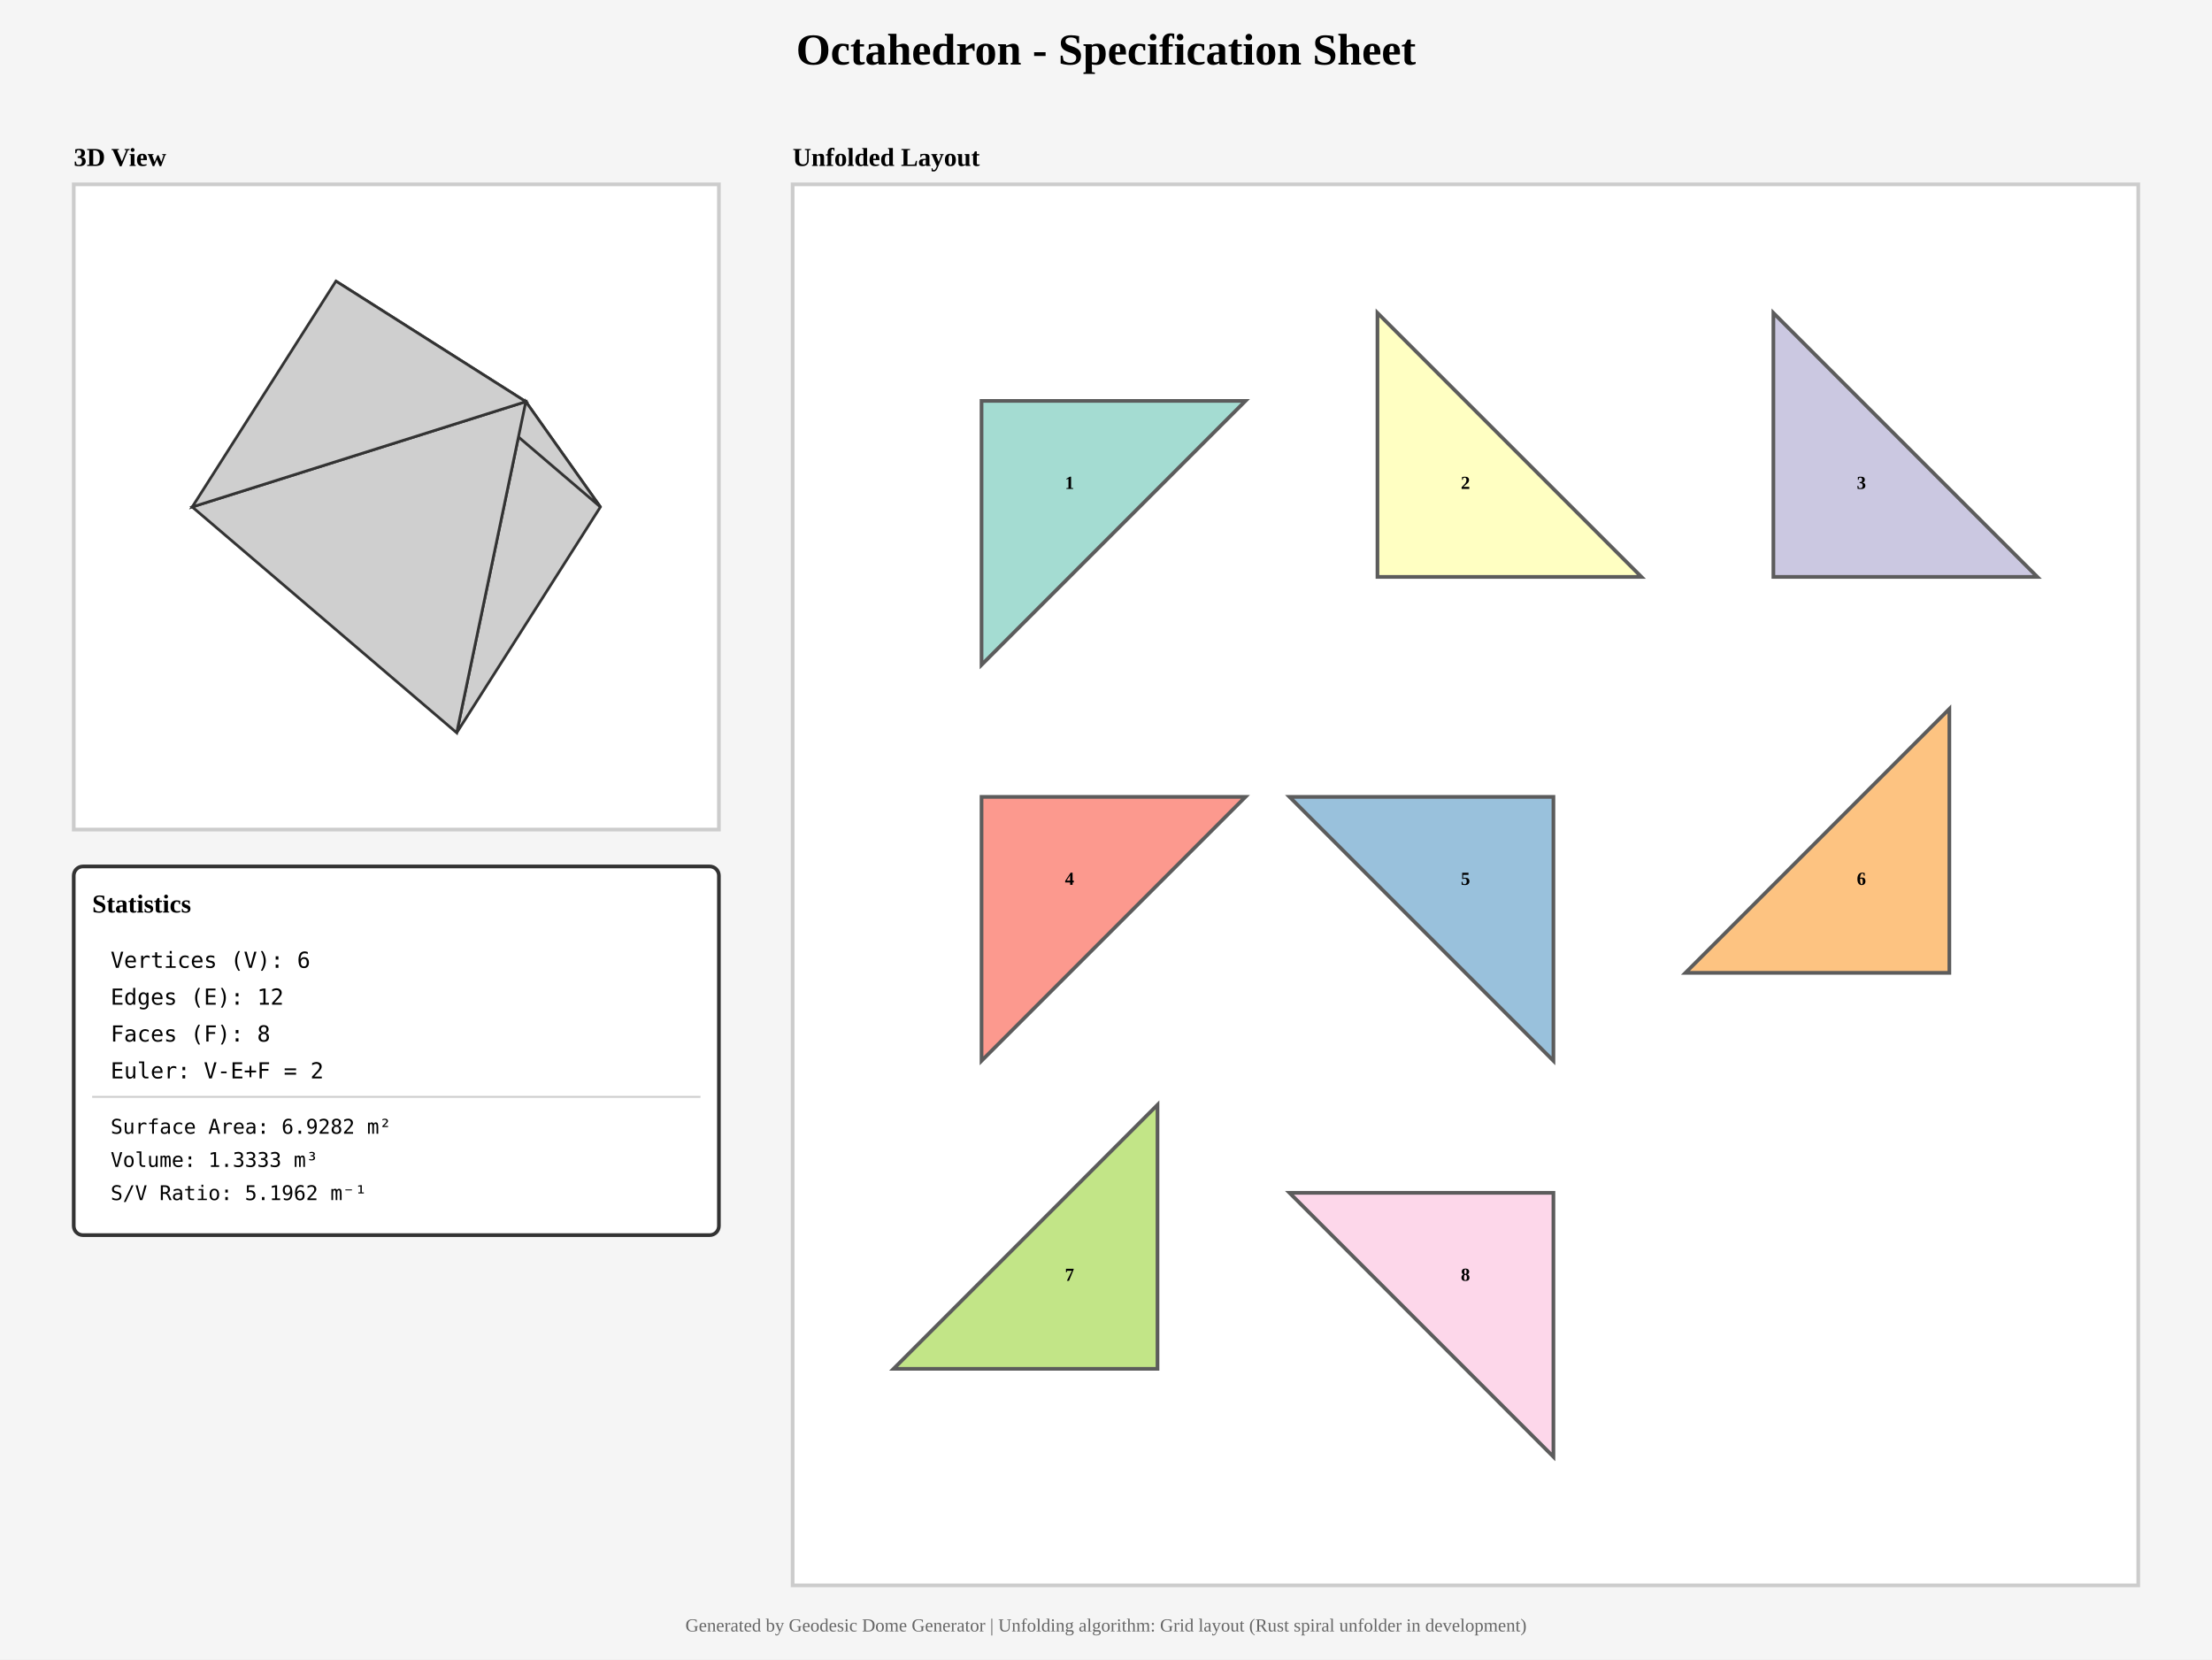
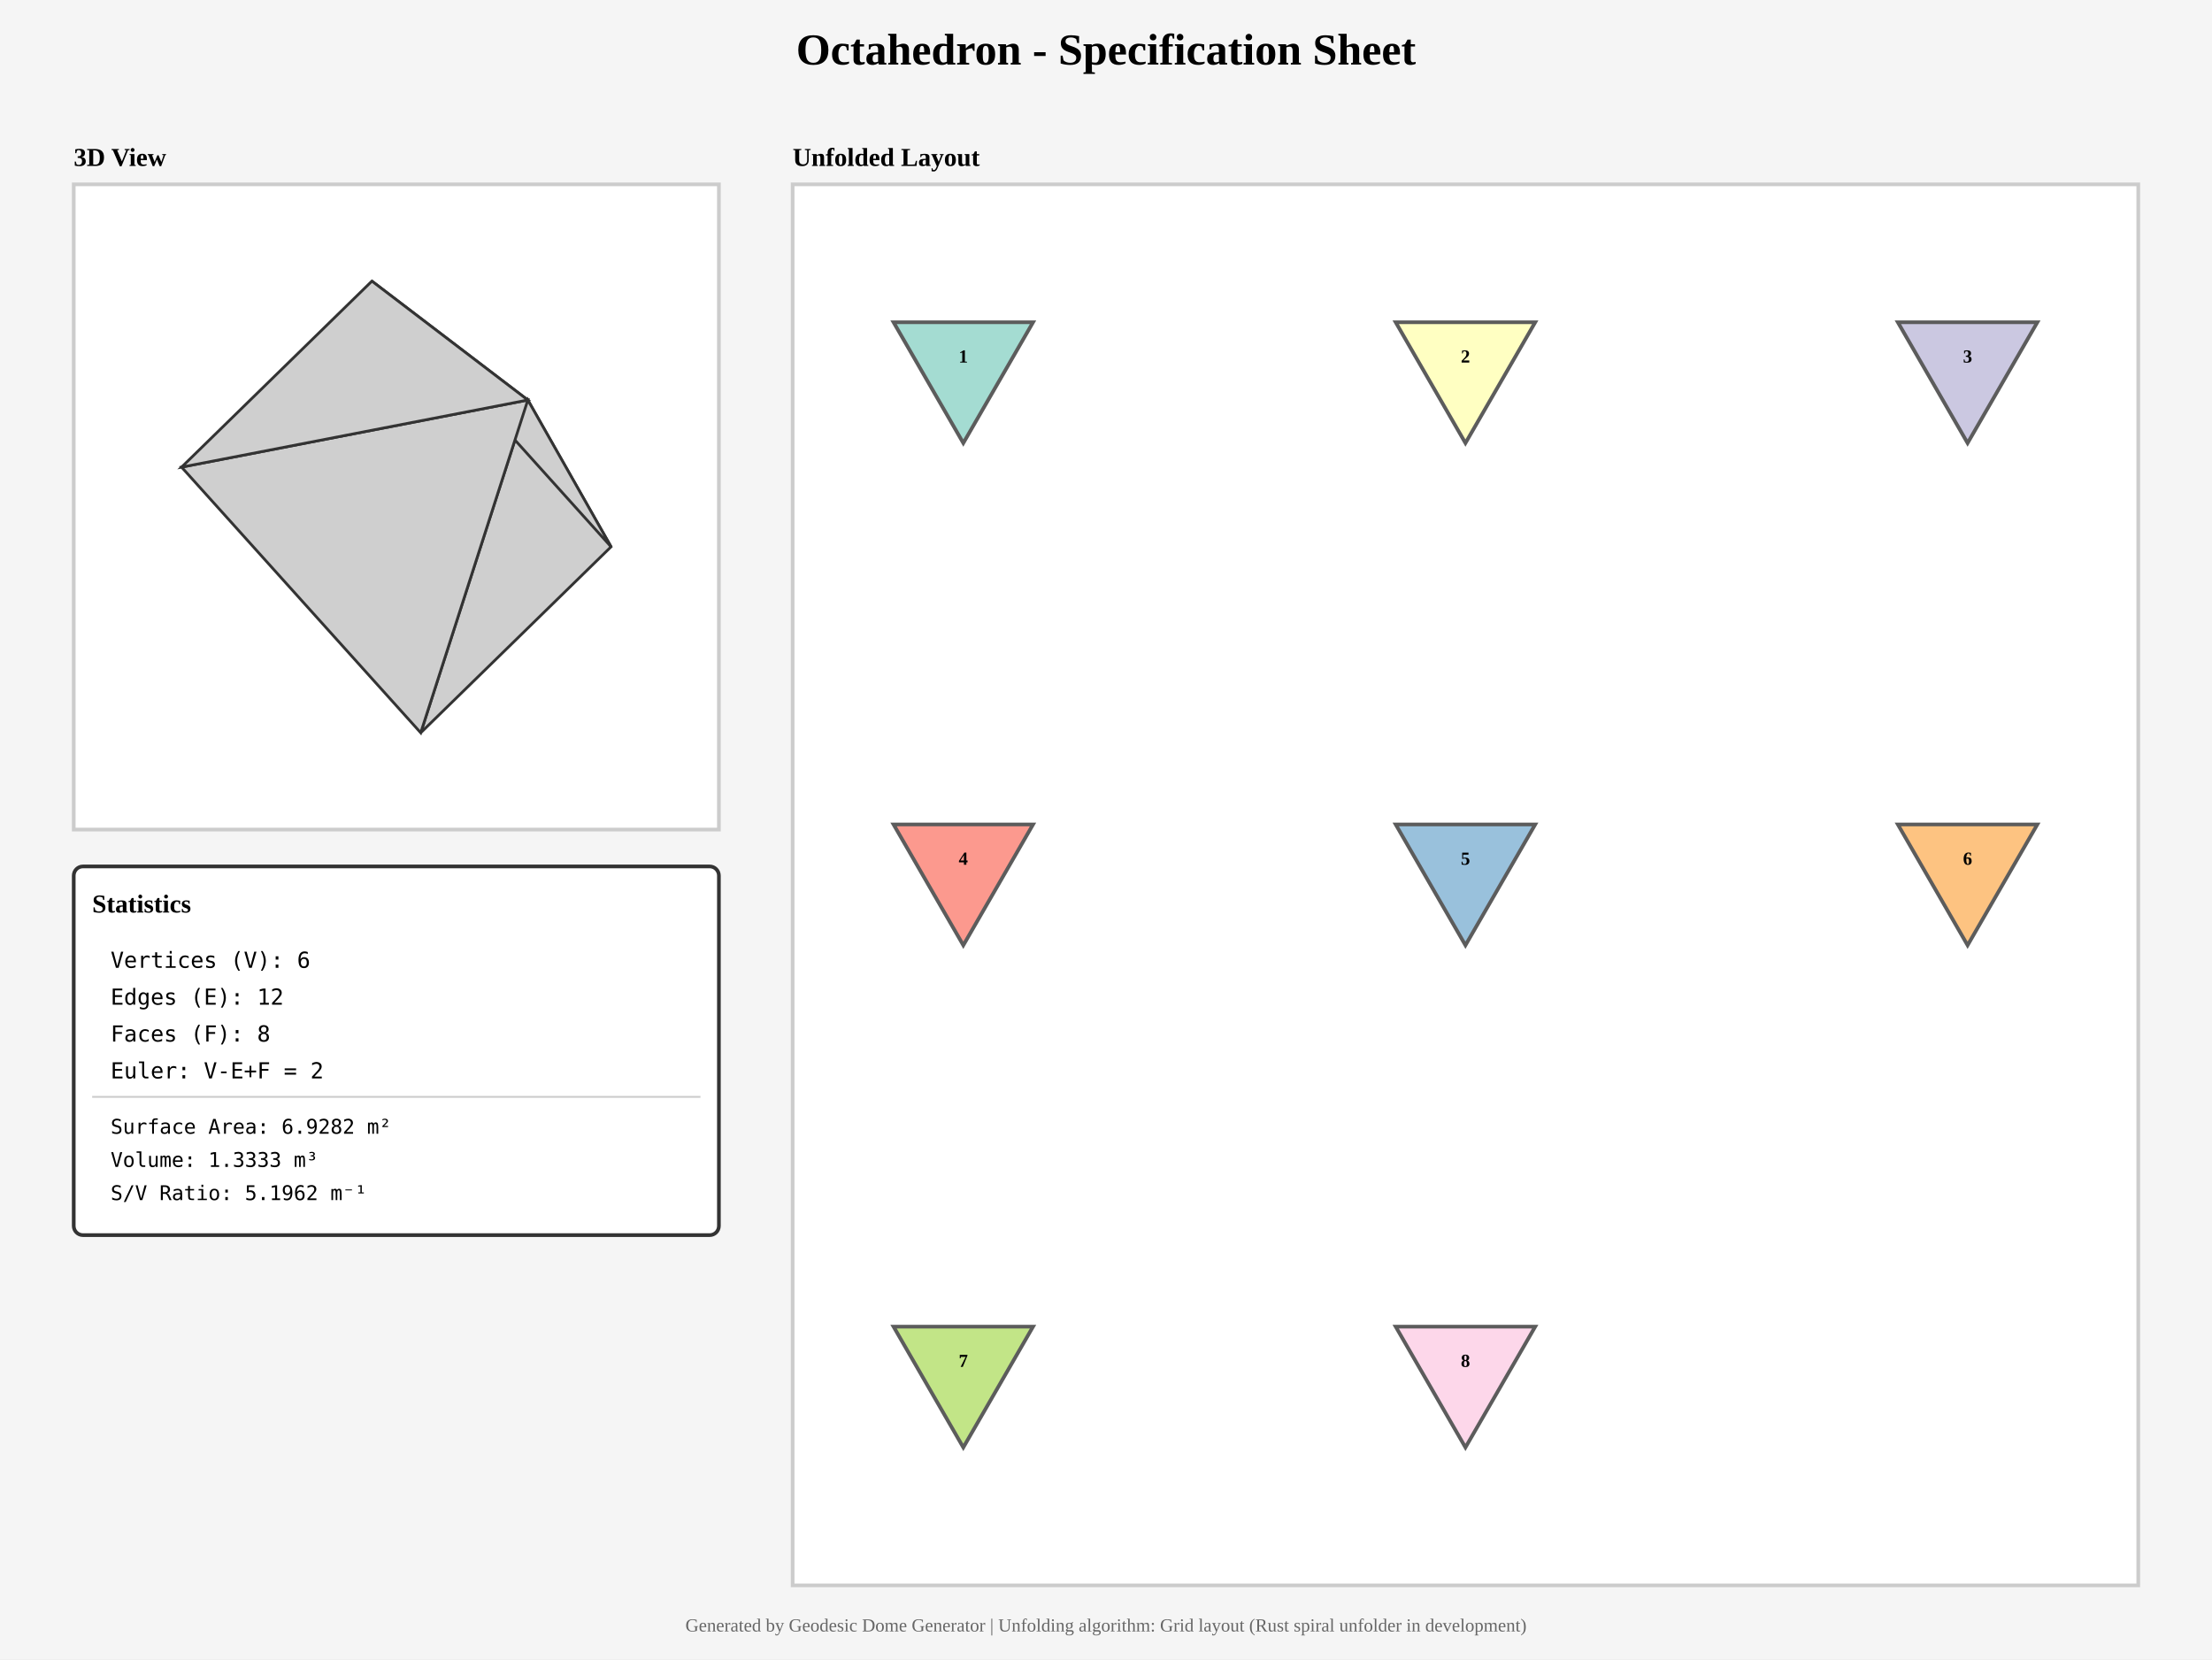
<svg xmlns="http://www.w3.org/2000/svg" width="1200" height="900">
  <rect width="1200" height="900" fill="#f5f5f5" />
  <text x="600.0" y="35" text-anchor="middle" font-size="24" font-weight="bold">Octahedron - Specification Sheet</text>
  <text x="40" y="90" font-size="14" font-weight="bold">3D View</text>
  <text x="430" y="90" font-size="14" font-weight="bold">Unfolded Layout</text>
  <rect x="40" y="100" width="350" height="350" fill="white" stroke="#ccc" stroke-width="2" />
-   <polygon points="325.72,275.00 247.76,397.50 285.26,217.88" fill="rgb(207,207,207)" stroke="#333" stroke-width="1.5" />
-   <polygon points="325.72,275.00 285.26,217.88 182.24,152.50" fill="rgb(207,207,207)" stroke="#333" stroke-width="1.5" />
-   <polygon points="104.28,275.00 285.26,217.88 247.76,397.50" fill="rgb(207,207,207)" stroke="#333" stroke-width="1.5" />
-   <polygon points="104.28,275.00 182.24,152.50 285.26,217.88" fill="rgb(207,207,207)" stroke="#333" stroke-width="1.5" />
+   <polygon points="331.50,296.60 228.24,397.50 286.35,217.00" fill="rgb(207,207,207)" stroke="#333" stroke-width="1.5" />
+   <polygon points="331.50,296.60 286.35,217.00 201.76,152.50" fill="rgb(207,207,207)" stroke="#333" stroke-width="1.5" />
+   <polygon points="98.50,253.40 286.35,217.00 228.24,397.50" fill="rgb(207,207,207)" stroke="#333" stroke-width="1.5" />
+   <polygon points="98.50,253.40 201.76,152.50 286.35,217.00" fill="rgb(207,207,207)" stroke="#333" stroke-width="1.5" />
  <rect x="40" y="470" width="350" height="200" fill="white" stroke="#333" stroke-width="2" rx="5" />
  <text x="50" y="495" font-size="14" font-weight="bold">Statistics</text>
  <text x="60" y="525" font-size="12" font-family="monospace">
    <tspan x="60" dy="0">Vertices (V): 6</tspan>
    <tspan x="60" dy="20">Edges (E): 12</tspan>
    <tspan x="60" dy="20">Faces (F): 8</tspan>
    <tspan x="60" dy="20">Euler: V-E+F = 2</tspan>
  </text>
  <line x1="50" y1="595" x2="380" y2="595" stroke="#ccc" stroke-width="1" />
  <text x="60" y="615" font-size="11" font-family="monospace">
    <tspan x="60" dy="0">Surface Area: 6.9282 m²</tspan>
    <tspan x="60" dy="18">Volume: 1.3333 m³</tspan>
    <tspan x="60" dy="18">S/V Ratio: 5.1962 m⁻¹</tspan>
  </text>
  <rect x="430" y="100" width="730" height="760" fill="white" stroke="#ccc" stroke-width="2" />
-   <polygon points="675.67,217.48 532.48,360.67 532.48,217.48" fill="#8dd3c7" stroke="#333" stroke-width="2" opacity="0.8" />
-   <text x="580.21" y="265.21" text-anchor="middle" font-size="10" font-weight="bold">1</text>
-   <polygon points="890.46,312.94 747.27,312.94 747.27,169.75" fill="#ffffb3" stroke="#333" stroke-width="2" opacity="0.8" />
-   <text x="795.00" y="265.21" text-anchor="middle" font-size="10" font-weight="bold">2</text>
-   <polygon points="1105.25,312.94 962.06,169.75 962.06,312.94" fill="#bebada" stroke="#333" stroke-width="2" opacity="0.8" />
-   <text x="1009.79" y="265.21" text-anchor="middle" font-size="10" font-weight="bold">3</text>
-   <polygon points="675.67,432.27 532.48,432.27 532.48,575.46" fill="#fb8072" stroke="#333" stroke-width="2" opacity="0.8" />
-   <text x="580.21" y="480.00" text-anchor="middle" font-size="10" font-weight="bold">4</text>
-   <polygon points="699.54,432.27 842.73,432.27 842.73,575.46" fill="#80b1d3" stroke="#333" stroke-width="2" opacity="0.8" />
-   <text x="795.00" y="480.00" text-anchor="middle" font-size="10" font-weight="bold">5</text>
-   <polygon points="914.33,527.73 1057.52,384.54 1057.52,527.73" fill="#fdb462" stroke="#333" stroke-width="2" opacity="0.8" />
-   <text x="1009.79" y="480.00" text-anchor="middle" font-size="10" font-weight="bold">6</text>
-   <polygon points="484.75,742.52 627.94,742.52 627.94,599.33" fill="#b3de69" stroke="#333" stroke-width="2" opacity="0.8" />
-   <text x="580.21" y="694.79" text-anchor="middle" font-size="10" font-weight="bold">7</text>
-   <polygon points="699.54,647.06 842.73,790.25 842.73,647.06" fill="#fccde5" stroke="#333" stroke-width="2" opacity="0.8" />
-   <text x="795.00" y="694.79" text-anchor="middle" font-size="10" font-weight="bold">8</text>
+   <polygon points="484.75,174.82 560.42,174.82 522.59,240.35" fill="#8dd3c7" stroke="#333" stroke-width="2" opacity="0.8" />
+   <text x="522.59" y="196.66" text-anchor="middle" font-size="10" font-weight="bold">1</text>
+   <polygon points="757.16,174.82 832.84,174.82 795.00,240.35" fill="#ffffb3" stroke="#333" stroke-width="2" opacity="0.8" />
+   <text x="795.00" y="196.66" text-anchor="middle" font-size="10" font-weight="bold">2</text>
+   <polygon points="1029.58,174.82 1105.25,174.82 1067.41,240.35" fill="#bebada" stroke="#333" stroke-width="2" opacity="0.8" />
+   <text x="1067.41" y="196.66" text-anchor="middle" font-size="10" font-weight="bold">3</text>
+   <polygon points="484.75,447.23 560.42,447.23 522.59,512.77" fill="#fb8072" stroke="#333" stroke-width="2" opacity="0.8" />
+   <text x="522.59" y="469.08" text-anchor="middle" font-size="10" font-weight="bold">4</text>
+   <polygon points="757.16,447.23 832.84,447.23 795.00,512.77" fill="#80b1d3" stroke="#333" stroke-width="2" opacity="0.8" />
+   <text x="795.00" y="469.08" text-anchor="middle" font-size="10" font-weight="bold">5</text>
+   <polygon points="1029.58,447.23 1105.25,447.23 1067.41,512.77" fill="#fdb462" stroke="#333" stroke-width="2" opacity="0.8" />
+   <text x="1067.41" y="469.08" text-anchor="middle" font-size="10" font-weight="bold">6</text>
+   <polygon points="484.75,719.65 560.42,719.65 522.59,785.18" fill="#b3de69" stroke="#333" stroke-width="2" opacity="0.8" />
+   <text x="522.59" y="741.49" text-anchor="middle" font-size="10" font-weight="bold">7</text>
+   <polygon points="757.16,719.65 832.84,719.65 795.00,785.18" fill="#fccde5" stroke="#333" stroke-width="2" opacity="0.8" />
+   <text x="795.00" y="741.49" text-anchor="middle" font-size="10" font-weight="bold">8</text>
  <text x="600.0" y="885" text-anchor="middle" font-size="10" fill="#666">
Generated by Geodesic Dome Generator | Unfolding algorithm: Grid layout (Rust spiral unfolder in development)
</text>
</svg>
